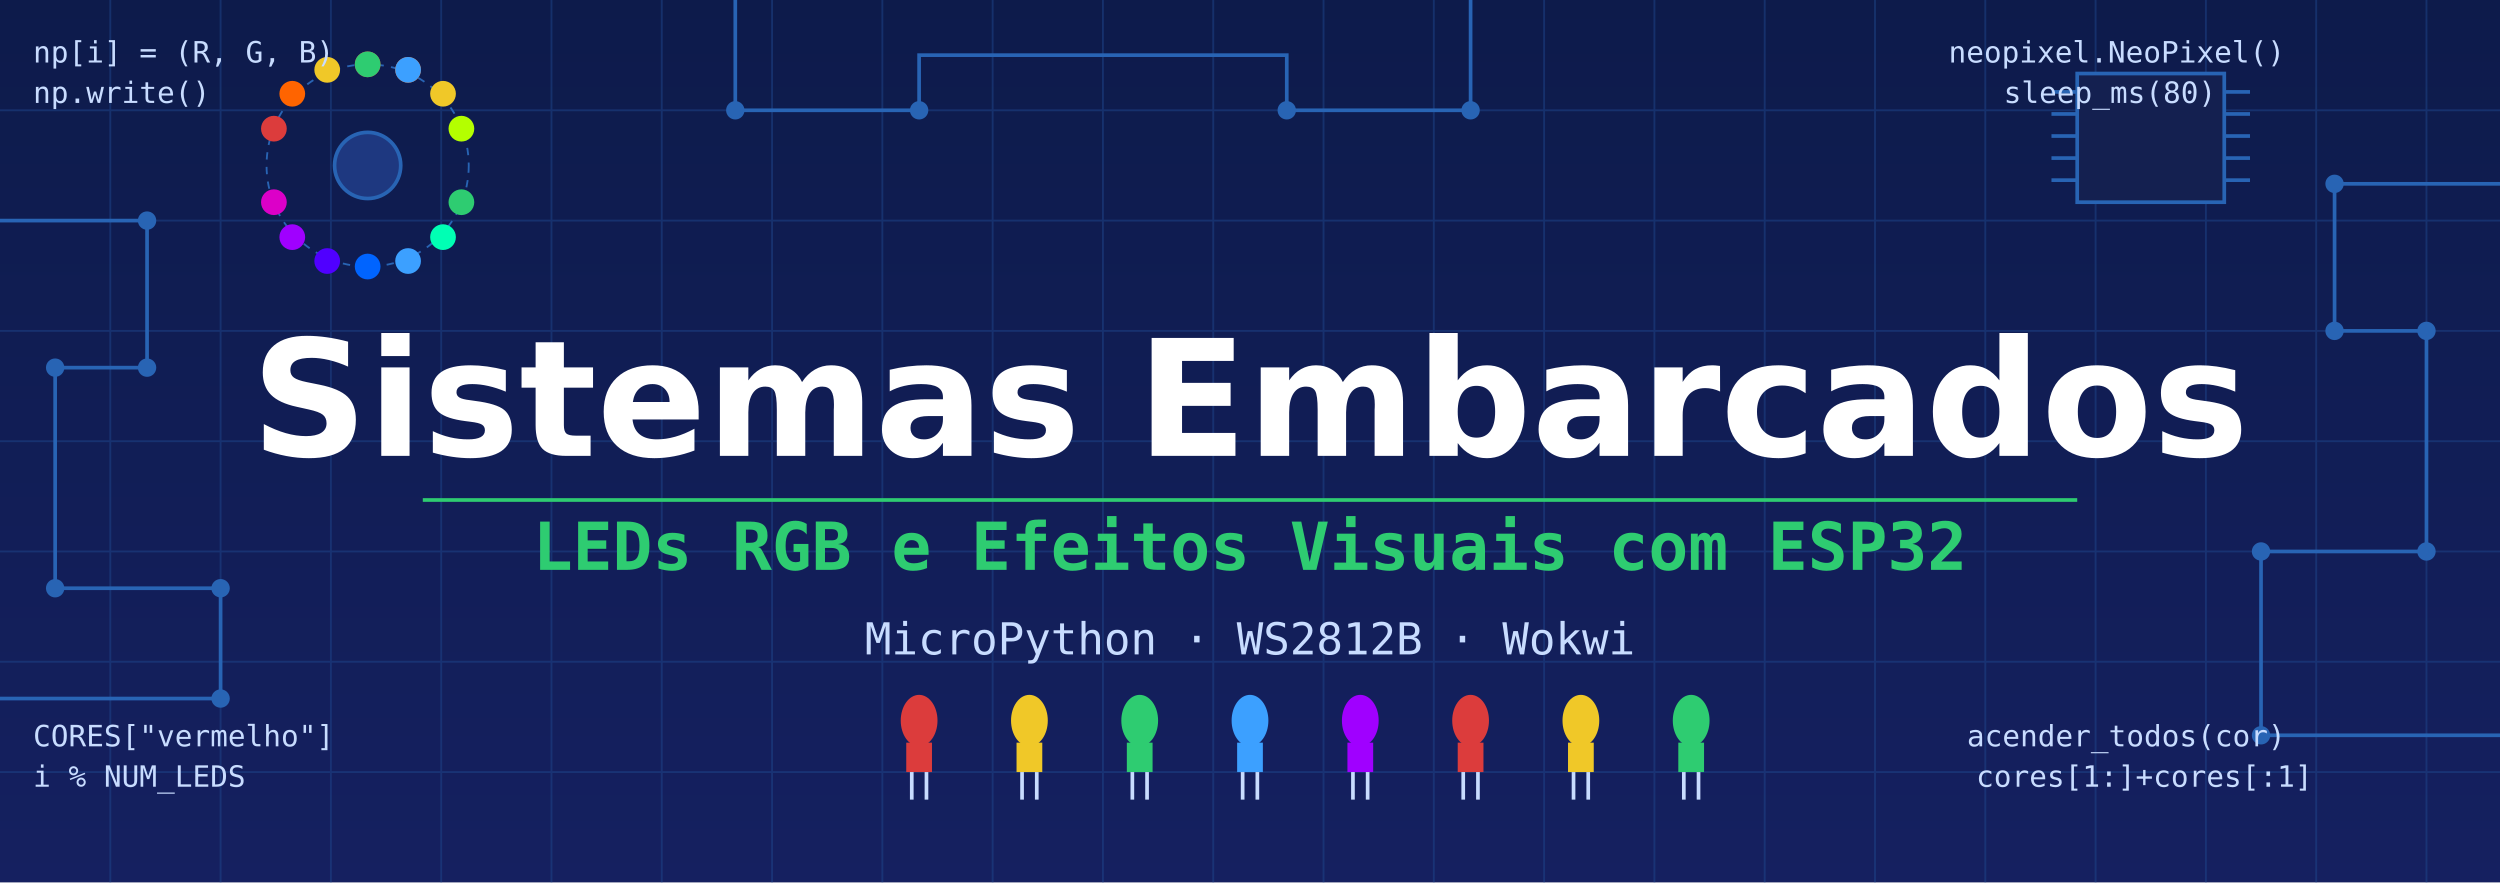
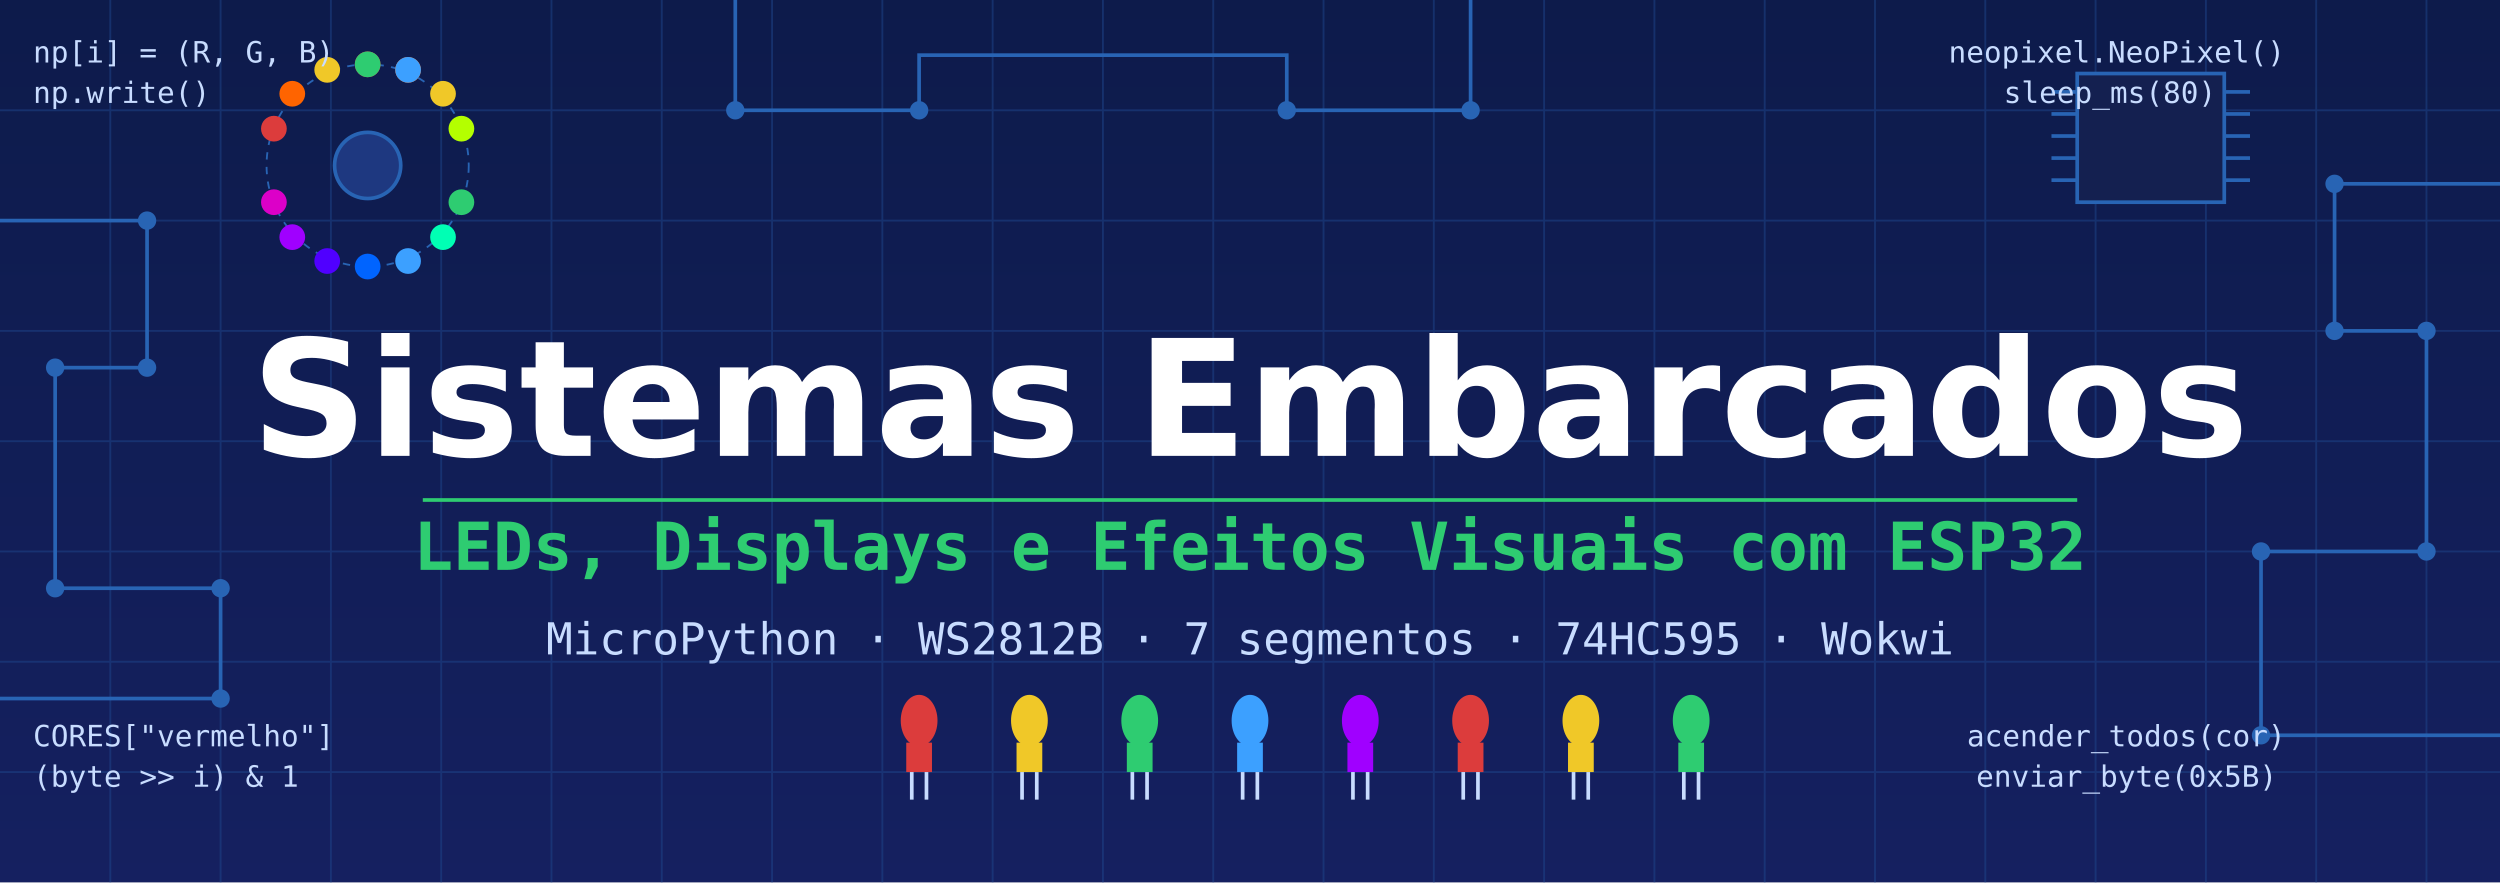
<svg xmlns="http://www.w3.org/2000/svg" viewBox="0 0 1360 480" width="1360" height="480">
  <defs>
    <linearGradient id="bg" x1="0" y1="0" x2="0" y2="1">
      <stop offset="0%" stop-color="#0d1b4b" />
      <stop offset="100%" stop-color="#152060" />
    </linearGradient>
  </defs>
  <rect width="1360" height="480" fill="url(#bg)" />
  <g stroke="#1e468c" stroke-width="1" opacity="0.5">
    <line x1="60" y1="0" x2="60" y2="480" />
    <line x1="120" y1="0" x2="120" y2="480" />
    <line x1="180" y1="0" x2="180" y2="480" />
    <line x1="240" y1="0" x2="240" y2="480" />
    <line x1="300" y1="0" x2="300" y2="480" />
    <line x1="360" y1="0" x2="360" y2="480" />
    <line x1="420" y1="0" x2="420" y2="480" />
    <line x1="480" y1="0" x2="480" y2="480" />
    <line x1="540" y1="0" x2="540" y2="480" />
    <line x1="600" y1="0" x2="600" y2="480" />
    <line x1="660" y1="0" x2="660" y2="480" />
    <line x1="720" y1="0" x2="720" y2="480" />
    <line x1="780" y1="0" x2="780" y2="480" />
    <line x1="840" y1="0" x2="840" y2="480" />
    <line x1="900" y1="0" x2="900" y2="480" />
    <line x1="960" y1="0" x2="960" y2="480" />
    <line x1="1020" y1="0" x2="1020" y2="480" />
    <line x1="1080" y1="0" x2="1080" y2="480" />
    <line x1="1140" y1="0" x2="1140" y2="480" />
    <line x1="1200" y1="0" x2="1200" y2="480" />
    <line x1="1260" y1="0" x2="1260" y2="480" />
    <line x1="1320" y1="0" x2="1320" y2="480" />
    <line x1="0" y1="60" x2="1360" y2="60" />
    <line x1="0" y1="120" x2="1360" y2="120" />
    <line x1="0" y1="180" x2="1360" y2="180" />
    <line x1="0" y1="240" x2="1360" y2="240" />
    <line x1="0" y1="300" x2="1360" y2="300" />
    <line x1="0" y1="360" x2="1360" y2="360" />
    <line x1="0" y1="420" x2="1360" y2="420" />
  </g>
  <g stroke="#2864b4" stroke-width="2" fill="none">
    <polyline points="0,120 80,120 80,200 30,200 30,320 120,320 120,380 0,380" />
  </g>
  <g fill="#2864b4">
    <circle cx="80" cy="120" r="5" />
    <circle cx="80" cy="200" r="5" />
    <circle cx="30" cy="200" r="5" />
    <circle cx="30" cy="320" r="5" />
    <circle cx="120" cy="320" r="5" />
    <circle cx="120" cy="380" r="5" />
  </g>
  <g stroke="#2864b4" stroke-width="2" fill="none">
    <polyline points="1360,100 1270,100 1270,180 1320,180 1320,300 1230,300 1230,400 1360,400" />
  </g>
  <g fill="#2864b4">
    <circle cx="1270" cy="100" r="5" />
    <circle cx="1270" cy="180" r="5" />
    <circle cx="1320" cy="180" r="5" />
    <circle cx="1320" cy="300" r="5" />
    <circle cx="1230" cy="300" r="5" />
    <circle cx="1230" cy="400" r="5" />
  </g>
  <g stroke="#2864b4" stroke-width="2" fill="none">
    <polyline points="400,0 400,60 500,60 500,30 700,30 700,60 800,60 800,0" />
  </g>
  <g fill="#2864b4">
    <circle cx="400" cy="60" r="5" />
    <circle cx="500" cy="60" r="5" />
    <circle cx="700" cy="60" r="5" />
    <circle cx="800" cy="60" r="5" />
  </g>
  <circle cx="200" cy="90" r="55" fill="none" stroke="#2864b4" stroke-width="1" stroke-dasharray="4,4" />
  <circle cx="200" cy="90" r="18" fill="#1e3880" stroke="#2864b4" stroke-width="2" />
  <circle cx="200" cy="35" r="7" fill="#dc3c3c" />
  <circle cx="222" cy="38" r="7" fill="#ff6400" />
  <circle cx="241" cy="51" r="7" fill="#f0c828" />
  <circle cx="251" cy="70" r="7" fill="#b4ff00" />
  <circle cx="251" cy="110" r="7" fill="#2ecc71" />
  <circle cx="241" cy="129" r="7" fill="#00ffb4" />
  <circle cx="222" cy="142" r="7" fill="#3ca0ff" />
  <circle cx="200" cy="145" r="7" fill="#0064ff" />
  <circle cx="178" cy="142" r="7" fill="#5000ff" />
  <circle cx="159" cy="129" r="7" fill="#a000ff" />
  <circle cx="149" cy="110" r="7" fill="#dc00c8" />
  <circle cx="149" cy="70" r="7" fill="#dc3c3c" />
  <circle cx="159" cy="51" r="7" fill="#ff6400" />
  <circle cx="178" cy="38" r="7" fill="#f0c828" />
  <circle cx="200" cy="35" r="7" fill="#2ecc71" />
  <circle cx="222" cy="38" r="7" fill="#3ca0ff" />
  <rect x="1130" y="40" width="80" height="70" fill="#142050" stroke="#2864b4" stroke-width="2" />
  <g stroke="#2864b4" stroke-width="2">
    <line x1="1116" y1="50" x2="1130" y2="50" />
    <line x1="1116" y1="62" x2="1130" y2="62" />
    <line x1="1116" y1="74" x2="1130" y2="74" />
    <line x1="1116" y1="86" x2="1130" y2="86" />
    <line x1="1116" y1="98" x2="1130" y2="98" />
    <line x1="1210" y1="50" x2="1224" y2="50" />
    <line x1="1210" y1="62" x2="1224" y2="62" />
    <line x1="1210" y1="74" x2="1224" y2="74" />
    <line x1="1210" y1="86" x2="1224" y2="86" />
    <line x1="1210" y1="98" x2="1224" y2="98" />
  </g>
  <g>
    <ellipse cx="500" cy="392" rx="10" ry="14" fill="#dc3c3c" />
    <rect x="493" y="404" width="14" height="16" fill="#dc3c3c" />
    <line x1="496" y1="420" x2="496" y2="435" stroke="#c8dcff" stroke-width="2" />
    <line x1="504" y1="420" x2="504" y2="435" stroke="#c8dcff" stroke-width="2" />
    <ellipse cx="560" cy="392" rx="10" ry="14" fill="#f0c828" />
    <rect x="553" y="404" width="14" height="16" fill="#f0c828" />
    <line x1="556" y1="420" x2="556" y2="435" stroke="#c8dcff" stroke-width="2" />
    <line x1="564" y1="420" x2="564" y2="435" stroke="#c8dcff" stroke-width="2" />
    <ellipse cx="620" cy="392" rx="10" ry="14" fill="#2ecc71" />
    <rect x="613" y="404" width="14" height="16" fill="#2ecc71" />
    <line x1="616" y1="420" x2="616" y2="435" stroke="#c8dcff" stroke-width="2" />
    <line x1="624" y1="420" x2="624" y2="435" stroke="#c8dcff" stroke-width="2" />
    <ellipse cx="680" cy="392" rx="10" ry="14" fill="#3ca0ff" />
    <rect x="673" y="404" width="14" height="16" fill="#3ca0ff" />
    <line x1="676" y1="420" x2="676" y2="435" stroke="#c8dcff" stroke-width="2" />
    <line x1="684" y1="420" x2="684" y2="435" stroke="#c8dcff" stroke-width="2" />
    <ellipse cx="740" cy="392" rx="10" ry="14" fill="#a000ff" />
    <rect x="733" y="404" width="14" height="16" fill="#a000ff" />
    <line x1="736" y1="420" x2="736" y2="435" stroke="#c8dcff" stroke-width="2" />
    <line x1="744" y1="420" x2="744" y2="435" stroke="#c8dcff" stroke-width="2" />
    <ellipse cx="800" cy="392" rx="10" ry="14" fill="#dc3c3c" />
    <rect x="793" y="404" width="14" height="16" fill="#dc3c3c" />
    <line x1="796" y1="420" x2="796" y2="435" stroke="#c8dcff" stroke-width="2" />
    <line x1="804" y1="420" x2="804" y2="435" stroke="#c8dcff" stroke-width="2" />
    <ellipse cx="860" cy="392" rx="10" ry="14" fill="#f0c828" />
    <rect x="853" y="404" width="14" height="16" fill="#f0c828" />
    <line x1="856" y1="420" x2="856" y2="435" stroke="#c8dcff" stroke-width="2" />
    <line x1="864" y1="420" x2="864" y2="435" stroke="#c8dcff" stroke-width="2" />
    <ellipse cx="920" cy="392" rx="10" ry="14" fill="#2ecc71" />
    <rect x="913" y="404" width="14" height="16" fill="#2ecc71" />
    <line x1="916" y1="420" x2="916" y2="435" stroke="#c8dcff" stroke-width="2" />
    <line x1="924" y1="420" x2="924" y2="435" stroke="#c8dcff" stroke-width="2" />
  </g>
  <g font-family="monospace" font-size="16" fill="#c8dcff">
    <text x="18" y="34">np[i] = (R, G, B)</text>
    <text x="18" y="56">np.write()</text>
    <text x="18" y="406">CORES["vermelho"]</text>
-     <text x="18" y="428">i % NUM_LEDS</text>
+     <text x="18" y="428">(byte &gt;&gt; i) &amp; 1</text>
    <text x="1060" y="34">neopixel.NeoPixel()</text>
    <text x="1090" y="56">sleep_ms(80)</text>
    <text x="1070" y="406">acender_todos(cor)</text>
-     <text x="1075" y="428">cores[1:]+cores[:1]</text>
+     <text x="1075" y="428">enviar_byte(0x5B)</text>
  </g>
  <text x="680" y="248" font-family="DejaVu Sans, Arial, sans-serif" font-size="88" font-weight="bold" fill="#ffffff" text-anchor="middle" filter="url(#sombra)">Sistemas Embarcados</text>
  <line x1="230" y1="272" x2="1130" y2="272" stroke="#2ecc71" stroke-width="2" />
-   <text x="680" y="310" font-family="monospace" font-size="36" font-weight="bold" fill="#2ecc71" text-anchor="middle">LEDs RGB e Efeitos Visuais com ESP32</text>
-   <text x="680" y="356" font-family="monospace" font-size="24" fill="#c8dcff" text-anchor="middle">MicroPython  ·  WS2812B  ·  Wokwi</text>
+   <text x="680" y="310" font-family="monospace" font-size="36" font-weight="bold" fill="#2ecc71" text-anchor="middle">LEDs, Displays e Efeitos Visuais com ESP32</text>
+   <text x="680" y="356" font-family="monospace" font-size="24" fill="#c8dcff" text-anchor="middle">MicroPython  ·  WS2812B  ·  7 segmentos  ·  74HC595  ·  Wokwi</text>
</svg>
